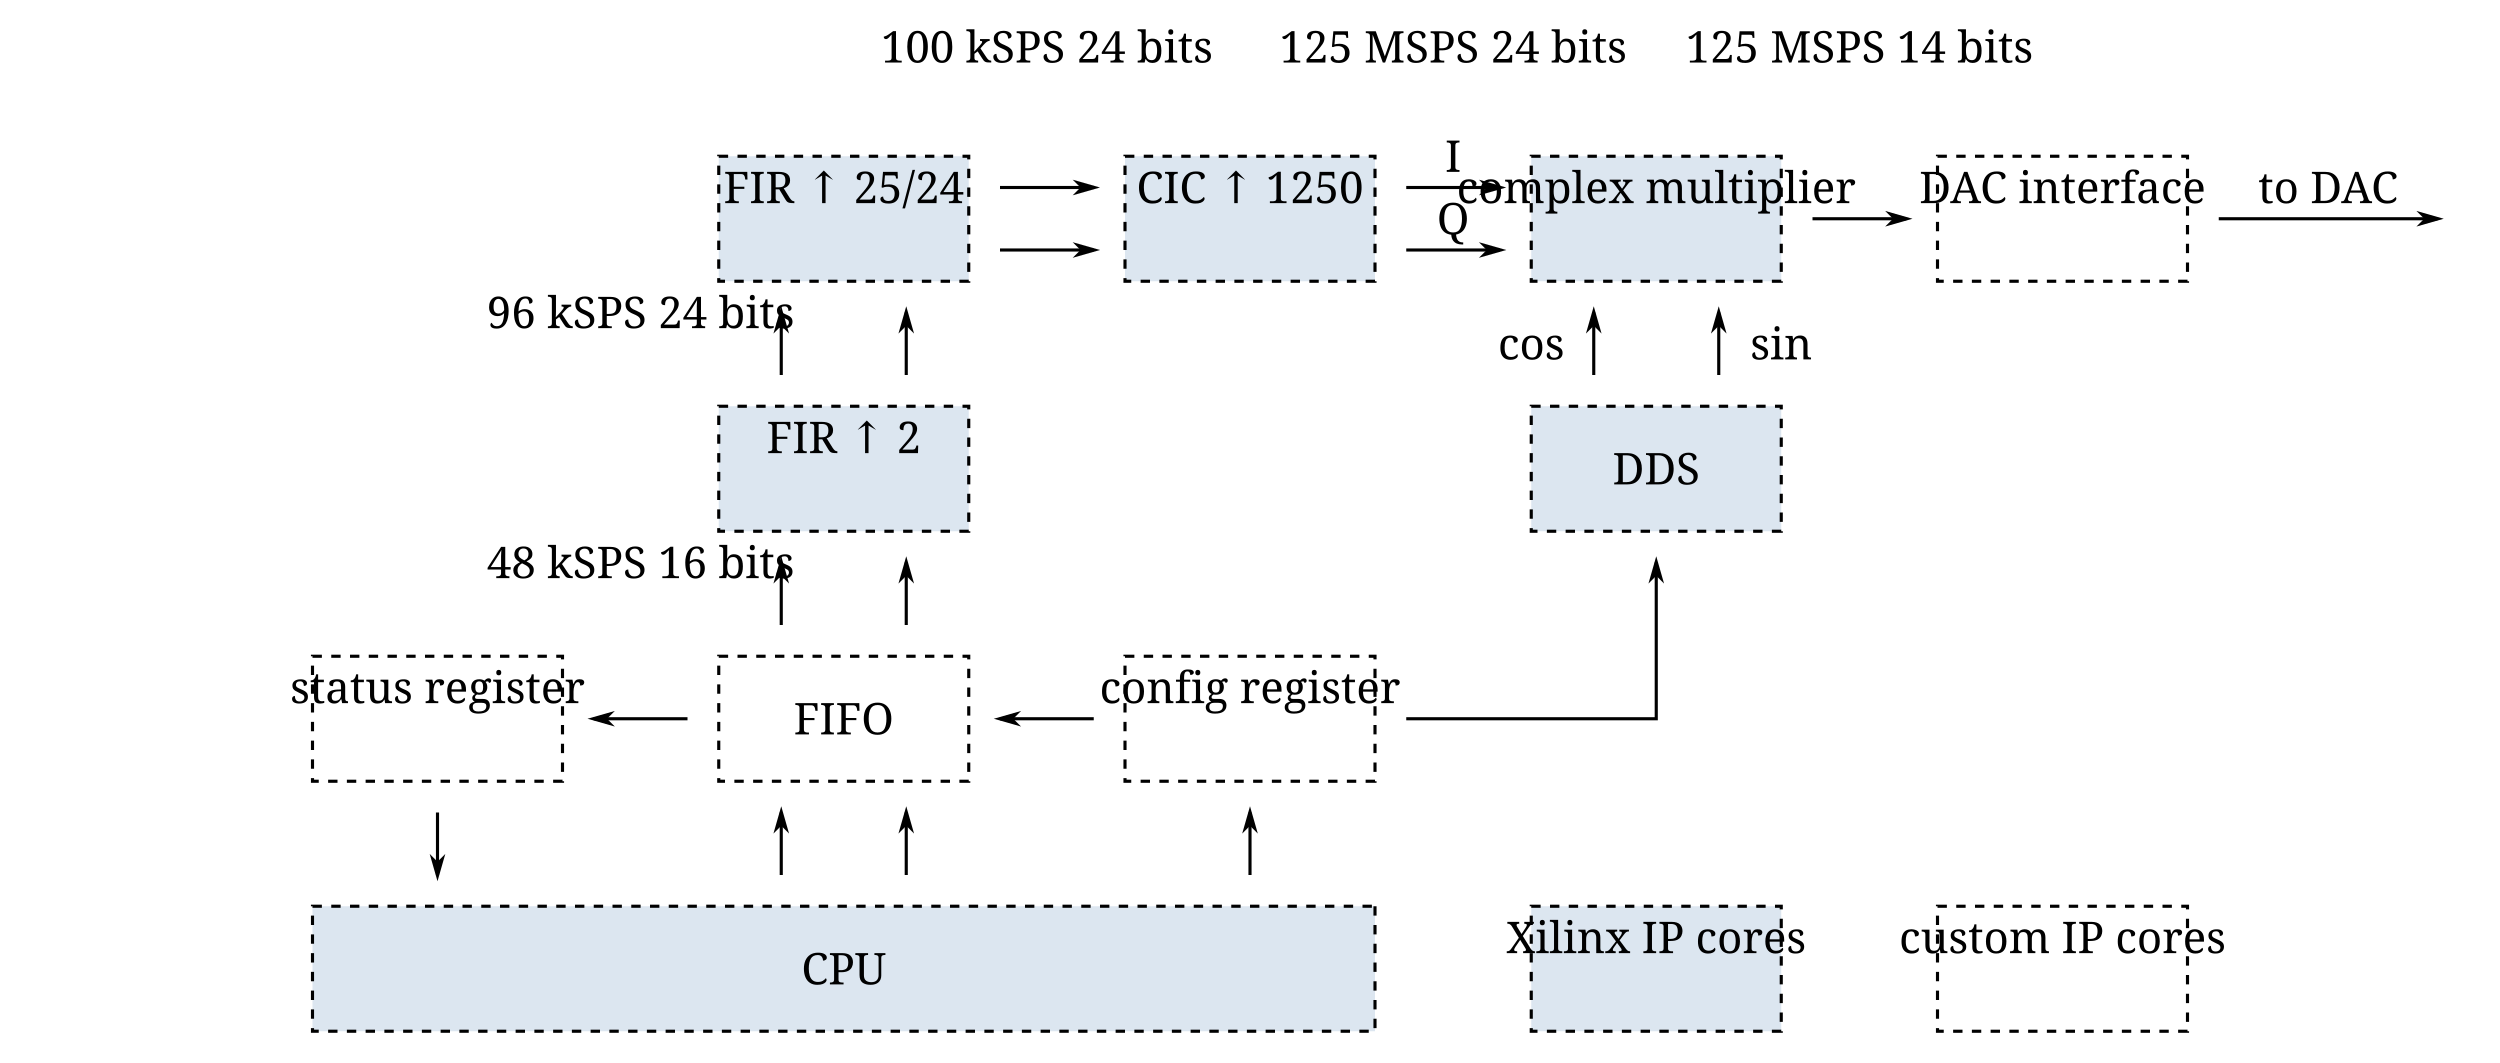
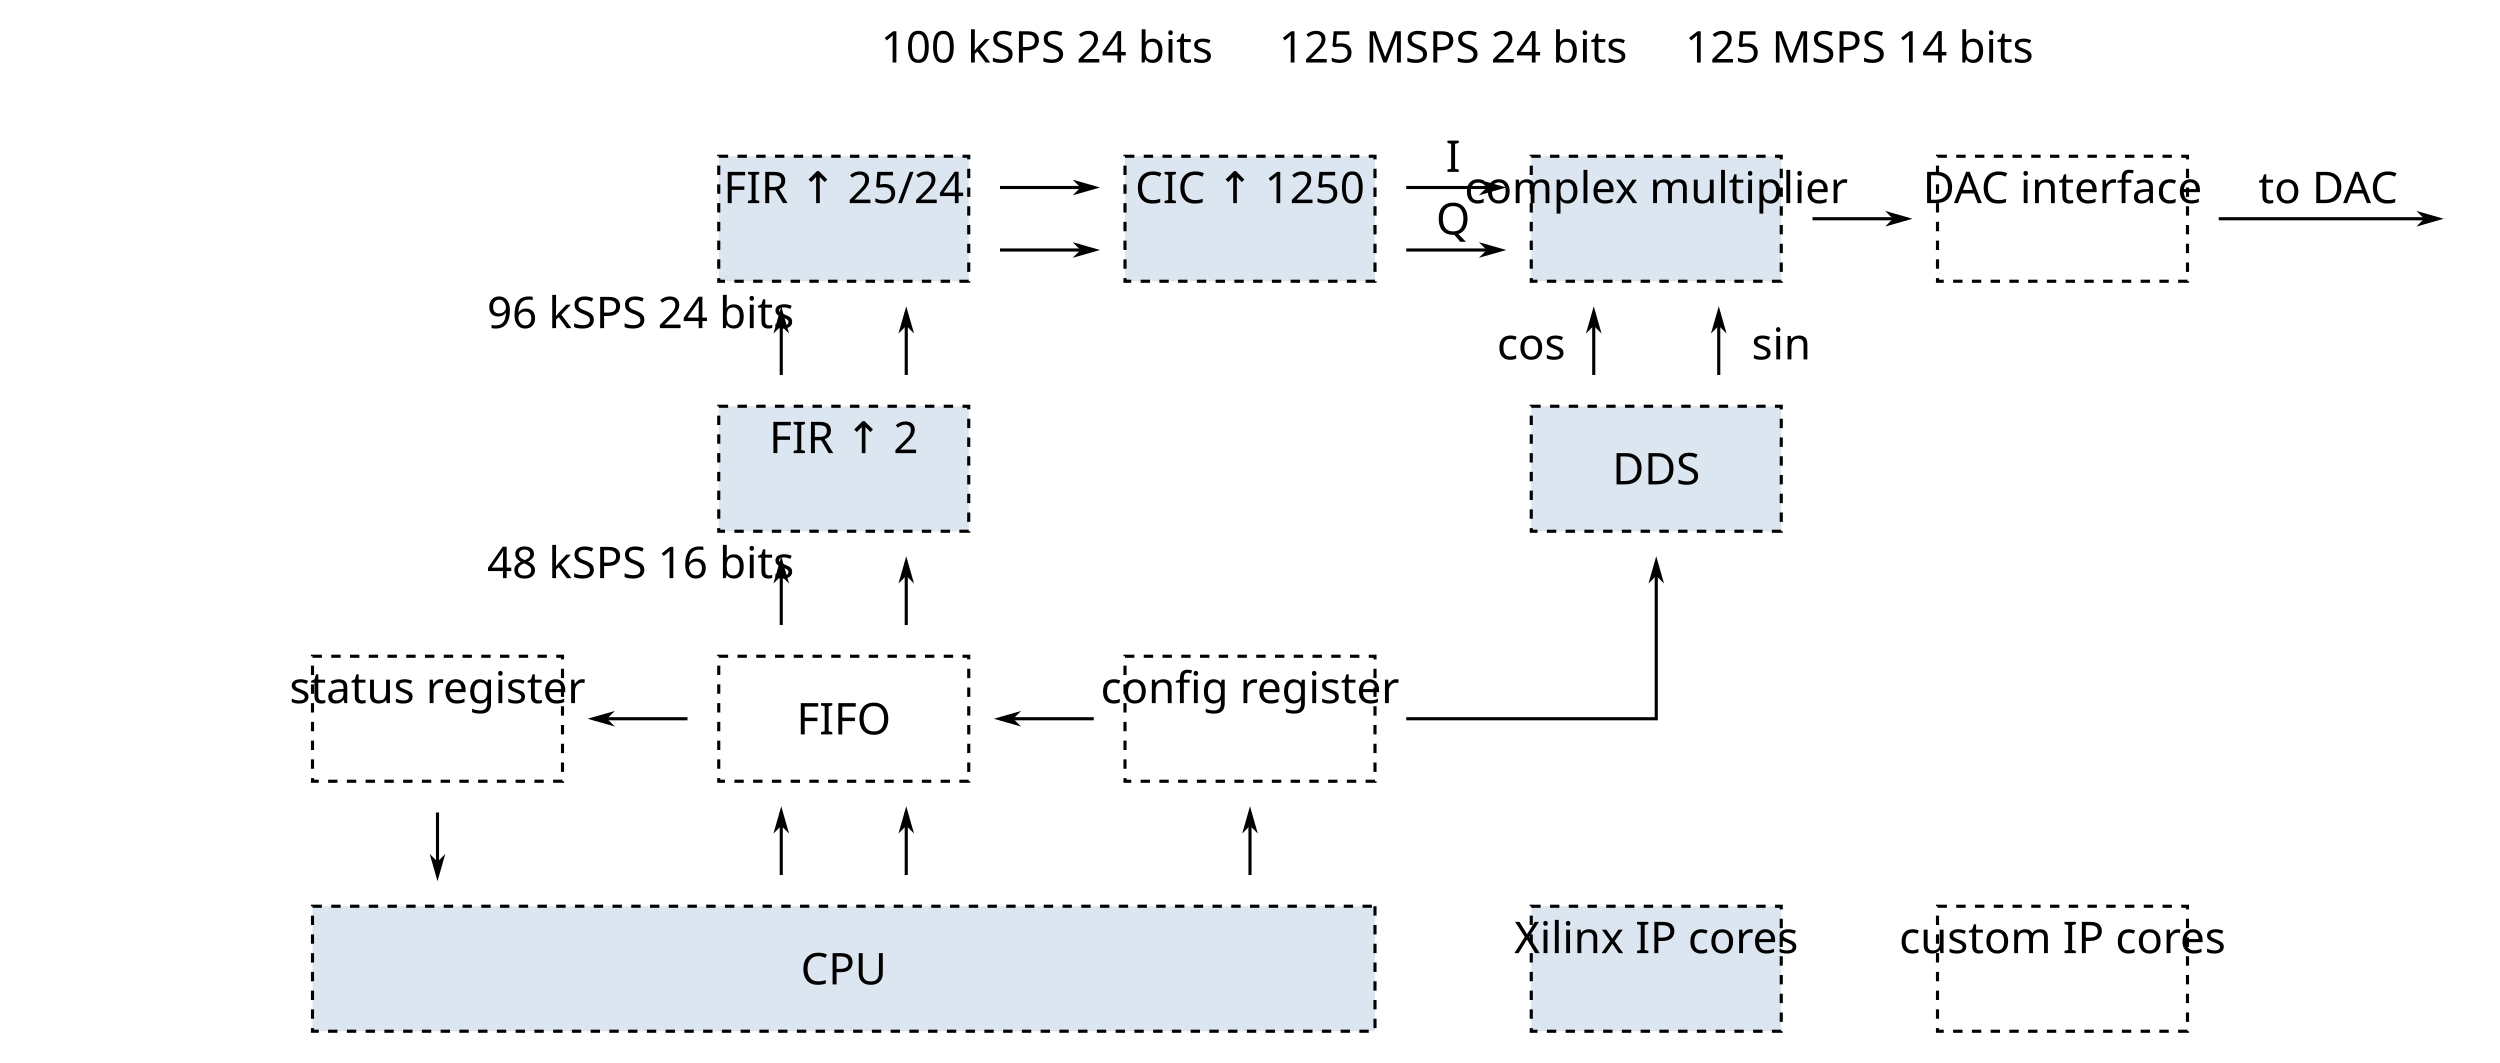
<svg xmlns="http://www.w3.org/2000/svg" width="800" height="340" version="1.1">
  <defs>
    <marker id="Arrow1L" overflow="visible" markerHeight="5" markerWidth="8.75" orient="auto-start-reverse" preserveAspectRatio="xMidYMid" refX="4.25" viewBox="0 0 8.75 5">
      <path transform="scale(-.5)" d="m0 0 5-5-17.5 5 17.5 5z" fill="context-stroke" fill-rule="evenodd" />
    </marker>
  </defs>
  <rect x="490" y="50" width="80" height="40" fill="#dce6f0" stroke="#000000" stroke-dasharray="3, 3" />
  <rect x="490" y="130" width="80" height="40" fill="#dce6f0" stroke="#000000" stroke-dasharray="3, 3" />
  <rect x="230" y="130" width="80" height="40" fill="#dce6f0" stroke="#000000" stroke-dasharray="3, 3" />
  <rect x="230" y="210" width="80" height="40" fill="none" stroke="#000000" stroke-dasharray="3, 3" />
  <rect x="230" y="50" width="80" height="40" fill="#dce6f0" stroke="#000000" stroke-dasharray="3, 3" />
-   <text x="660" y="65" fill="#000000" font-family="Cambria" font-size="14px" text-align="center" text-anchor="middle" style="line-height:1.25">
+   <text x="660" y="65" fill="#000000" font-family="Carlito" font-size="14px" text-align="center" text-anchor="middle" style="line-height:1.25">
    <tspan>DAC</tspan>
    <tspan>interface</tspan>
  </text>
  <rect x="360" y="50" width="80" height="40" fill="#dce6f0" stroke="#000000" stroke-dasharray="3, 3" />
  <rect x="620" y="50" width="80" height="40" fill="none" stroke="#000000" stroke-dasharray="3, 3" />
-   <text x="465" y="55" fill="#000000" font-family="Cambria" font-size="14px" text-align="center" text-anchor="middle" style="line-height:1.25">
+   <text x="465" y="55" fill="#000000" font-family="Carlito" font-size="14px" text-align="center" text-anchor="middle" style="line-height:1.25">
    <tspan>I</tspan>
  </text>
-   <text x="465" y="75" fill="#000000" font-family="Cambria" font-size="14px" text-align="center" text-anchor="middle" style="line-height:1.25">
+   <text x="465" y="75" fill="#000000" font-family="Carlito" font-size="14px" text-align="center" text-anchor="middle" style="line-height:1.25">
    <tspan>Q</tspan>
  </text>
-   <text x="465" y="20" fill="#000000" font-family="Cambria" font-size="14px" text-align="center" text-anchor="middle" style="line-height:1.25">
+   <text x="465" y="20" fill="#000000" font-family="Carlito" font-size="14px" text-align="center" text-anchor="middle" style="line-height:1.25">
    <tspan>125 MSPS</tspan>
    <tspan>24 bits</tspan>
  </text>
  <path d="m450 60h30" fill="none" marker-end="url(#Arrow1L)" stroke="#000000" />
  <path d="m450 80h30" fill="none" marker-end="url(#Arrow1L)" stroke="#000000" />
  <path d="m510 120v-20" fill="none" marker-end="url(#Arrow1L)" stroke="#000000" />
  <path d="m550 120v-20" fill="none" marker-end="url(#Arrow1L)" stroke="#000000" />
-   <text x="400" y="65" fill="#000000" font-family="Cambria" font-size="14px" text-align="center" text-anchor="middle" style="line-height:1.25">
+   <text x="400" y="65" fill="#000000" font-family="Carlito" font-size="14px" text-align="center" text-anchor="middle" style="line-height:1.25">
    <tspan>CIC</tspan>
    <tspan>↑ 1250</tspan>
  </text>
  <path d="m250 120v-20" fill="none" marker-end="url(#Arrow1L)" stroke="#000000" />
  <path d="m290 120v-20" fill="none" marker-end="url(#Arrow1L)" stroke="#000000" />
-   <text x="530" y="65" fill="#000000" font-family="Cambria" font-size="14px" text-align="center" text-anchor="middle" style="line-height:1.25">
+   <text x="530" y="65" fill="#000000" font-family="Carlito" font-size="14px" text-align="center" text-anchor="middle" style="line-height:1.25">
    <tspan>complex</tspan>
    <tspan>multiplier</tspan>
  </text>
-   <text x="530" y="155" fill="#000000" font-family="Cambria" font-size="14px" text-align="center" text-anchor="middle" style="line-height:1.25">
+   <text x="530" y="155" fill="#000000" font-family="Carlito" font-size="14px" text-align="center" text-anchor="middle" style="line-height:1.25">
    <tspan>DDS</tspan>
  </text>
-   <text x="490" y="115" fill="#000000" font-family="Cambria" font-size="14px" text-align="center" text-anchor="middle" style="line-height:1.25">
+   <text x="490" y="115" fill="#000000" font-family="Carlito" font-size="14px" text-align="center" text-anchor="middle" style="line-height:1.25">
    <tspan>cos</tspan>
  </text>
-   <text x="570" y="115" fill="#000000" font-family="Cambria" font-size="14px" text-align="center" text-anchor="middle" style="line-height:1.25">
+   <text x="570" y="115" fill="#000000" font-family="Carlito" font-size="14px" text-align="center" text-anchor="middle" style="line-height:1.25">
    <tspan>sin</tspan>
  </text>
-   <text x="205" y="185" fill="#000000" font-family="Cambria" font-size="14px" text-align="center" text-anchor="middle" style="line-height:1.25">
+   <text x="205" y="185" fill="#000000" font-family="Carlito" font-size="14px" text-align="center" text-anchor="middle" style="line-height:1.25">
    <tspan>48 kSPS</tspan>
    <tspan>16 bits</tspan>
  </text>
-   <text x="335" y="20" fill="#000000" font-family="Cambria" font-size="14px" text-align="center" text-anchor="middle" style="line-height:1.25">
+   <text x="335" y="20" fill="#000000" font-family="Carlito" font-size="14px" text-align="center" text-anchor="middle" style="line-height:1.25">
    <tspan>100 kSPS</tspan>
    <tspan>24 bits</tspan>
  </text>
-   <text x="595" y="20" fill="#000000" font-family="Cambria" font-size="14px" text-align="center" text-anchor="middle" style="line-height:1.25">
+   <text x="595" y="20" fill="#000000" font-family="Carlito" font-size="14px" text-align="center" text-anchor="middle" style="line-height:1.25">
    <tspan>125 MSPS</tspan>
    <tspan>14 bits</tspan>
  </text>
-   <text x="270" y="235" fill="#000000" font-family="Cambria" font-size="14px" text-align="center" text-anchor="middle" style="line-height:1.25">
+   <text x="270" y="235" fill="#000000" font-family="Carlito" font-size="14px" text-align="center" text-anchor="middle" style="line-height:1.25">
    <tspan>FIFO</tspan>
  </text>
  <rect transform="rotate(90)" x="290" y="-440" width="40" height="340" fill="#dce6f0" stroke="#000000" stroke-dasharray="3, 3" />
-   <text x="400" y="225" fill="#000000" font-family="Cambria" font-size="14px" text-align="center" text-anchor="middle" style="line-height:1.25">
+   <text x="400" y="225" fill="#000000" font-family="Carlito" font-size="14px" text-align="center" text-anchor="middle" style="line-height:1.25">
    <tspan>config</tspan>
    <tspan>register</tspan>
  </text>
  <rect x="100" y="210" width="80" height="40" fill="none" stroke="#000000" stroke-dasharray="3, 3" />
-   <text x="270" y="315" fill="#000000" font-family="Cambria" font-size="14px" text-align="center" text-anchor="middle" style="line-height:1.25">
+   <text x="270" y="315" fill="#000000" font-family="Carlito" font-size="14px" text-align="center" text-anchor="middle" style="line-height:1.25">
    <tspan>CPU</tspan>
  </text>
  <path d="m250 280v-20" fill="none" marker-end="url(#Arrow1L)" stroke="#000000" />
-   <text x="140" y="225" fill="#000000" font-family="Cambria" font-size="14px" text-align="center" text-anchor="middle" style="line-height:1.25">
+   <text x="140" y="225" fill="#000000" font-family="Carlito" font-size="14px" text-align="center" text-anchor="middle" style="line-height:1.25">
    <tspan>status</tspan>
    <tspan>register</tspan>
  </text>
  <rect x="360" y="210" width="80" height="40" fill="none" stroke="#000000" stroke-dasharray="3, 3" />
  <path d="m140 260v20" fill="none" marker-end="url(#Arrow1L)" stroke="#000000" />
  <path d="m290 280v-20" fill="none" marker-end="url(#Arrow1L)" stroke="#000000" />
  <path d="m400 280v-20" fill="none" marker-end="url(#Arrow1L)" stroke="#000000" />
  <path d="m350 230h-30" fill="none" marker-end="url(#Arrow1L)" stroke="#000000" />
  <path d="m220 230h-30" fill="none" marker-end="url(#Arrow1L)" stroke="#000000" />
  <path d="m580 70h30" fill="none" marker-end="url(#Arrow1L)" stroke="#000000" />
-   <text x="270" y="145" fill="#000000" font-family="Cambria" font-size="14px" text-align="center" text-anchor="middle" style="line-height:1.25">
+   <text x="270" y="145" fill="#000000" font-family="Carlito" font-size="14px" text-align="center" text-anchor="middle" style="line-height:1.25">
    <tspan>FIR</tspan>
    <tspan>↑ 2</tspan>
  </text>
  <path d="m250 200v-20" fill="none" marker-end="url(#Arrow1L)" stroke="#000000" />
  <path d="m290 200v-20" fill="none" marker-end="url(#Arrow1L)" stroke="#000000" />
-   <text x="205" y="105" fill="#000000" font-family="Cambria" font-size="14px" text-align="center" text-anchor="middle" style="line-height:1.25">
+   <text x="205" y="105" fill="#000000" font-family="Carlito" font-size="14px" text-align="center" text-anchor="middle" style="line-height:1.25">
    <tspan>96 kSPS</tspan>
    <tspan>24 bits</tspan>
  </text>
  <path d="m450 230h80v-50" fill="none" marker-end="url(#Arrow1L)" stroke="#000000" stroke-width="1px" />
-   <text x="270" y="65" fill="#000000" font-family="Cambria" font-size="14px" text-align="center" text-anchor="middle" style="line-height:1.25">
+   <text x="270" y="65" fill="#000000" font-family="Carlito" font-size="14px" text-align="center" text-anchor="middle" style="line-height:1.25">
    <tspan>FIR</tspan>
    <tspan>↑ 25/24</tspan>
  </text>
  <path d="m320 60h30" fill="none" marker-end="url(#Arrow1L)" stroke="#000000" />
  <path d="m320 80h30" fill="none" marker-end="url(#Arrow1L)" stroke="#000000" />
  <rect x="620" y="290" width="80" height="40" fill="none" stroke="#000000" stroke-dasharray="3, 3" />
  <rect x="490" y="290" width="80" height="40" fill="#dce6f0" stroke="#000000" stroke-dasharray="3, 3" />
-   <text x="530" y="305" fill="#000000" font-family="Cambria" font-size="14px" text-align="center" text-anchor="middle" style="line-height:1.25">
+   <text x="530" y="305" fill="#000000" font-family="Carlito" font-size="14px" text-align="center" text-anchor="middle" style="line-height:1.25">
    <tspan>Xilinx</tspan>
    <tspan>IP cores</tspan>
  </text>
-   <text x="660" y="305" fill="#000000" font-family="Cambria" font-size="14px" text-align="center" text-anchor="middle" style="line-height:1.25">
+   <text x="660" y="305" fill="#000000" font-family="Carlito" font-size="14px" text-align="center" text-anchor="middle" style="line-height:1.25">
    <tspan>custom</tspan>
    <tspan>IP cores</tspan>
  </text>
-   <text x="745" y="65" fill="#000000" font-family="Cambria" font-size="14px" text-align="center" text-anchor="middle" style="line-height:1.25">
+   <text x="745" y="65" fill="#000000" font-family="Carlito" font-size="14px" text-align="center" text-anchor="middle" style="line-height:1.25">
    <tspan>to DAC</tspan>
  </text>
  <path d="m710 70h70" fill="none" marker-end="url(#Arrow1L)" stroke="#000000" />
</svg>
